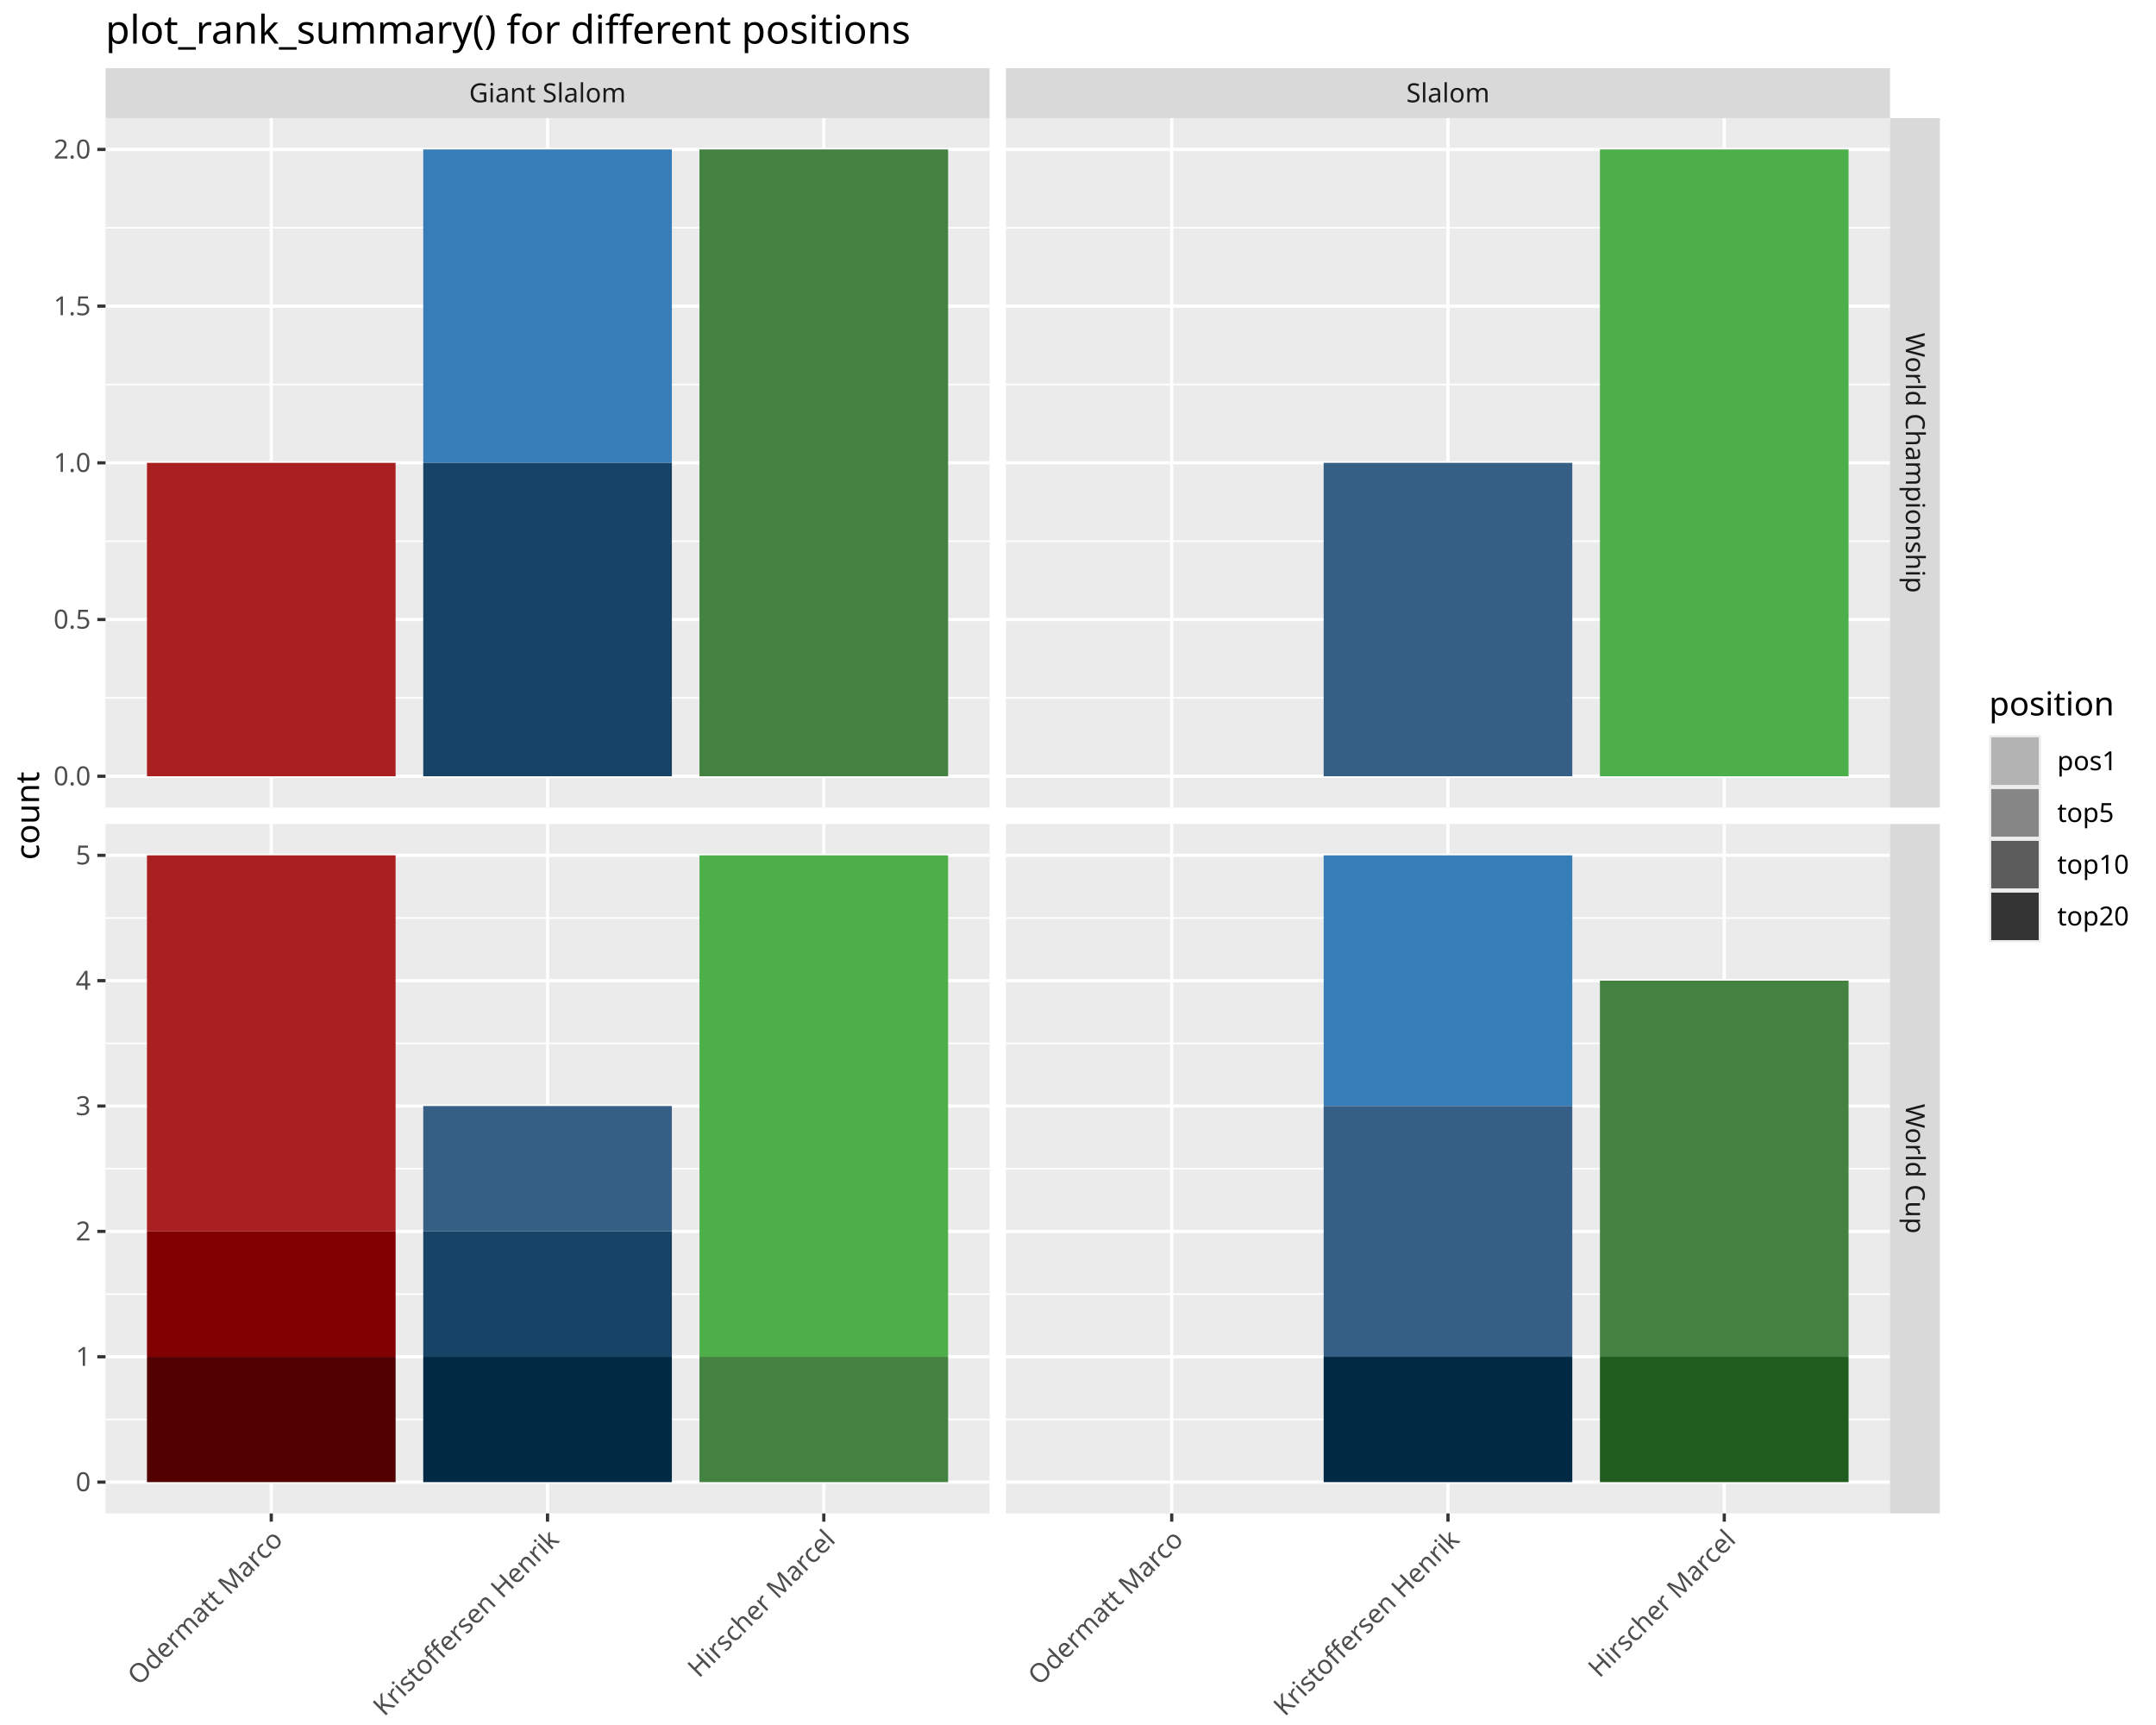
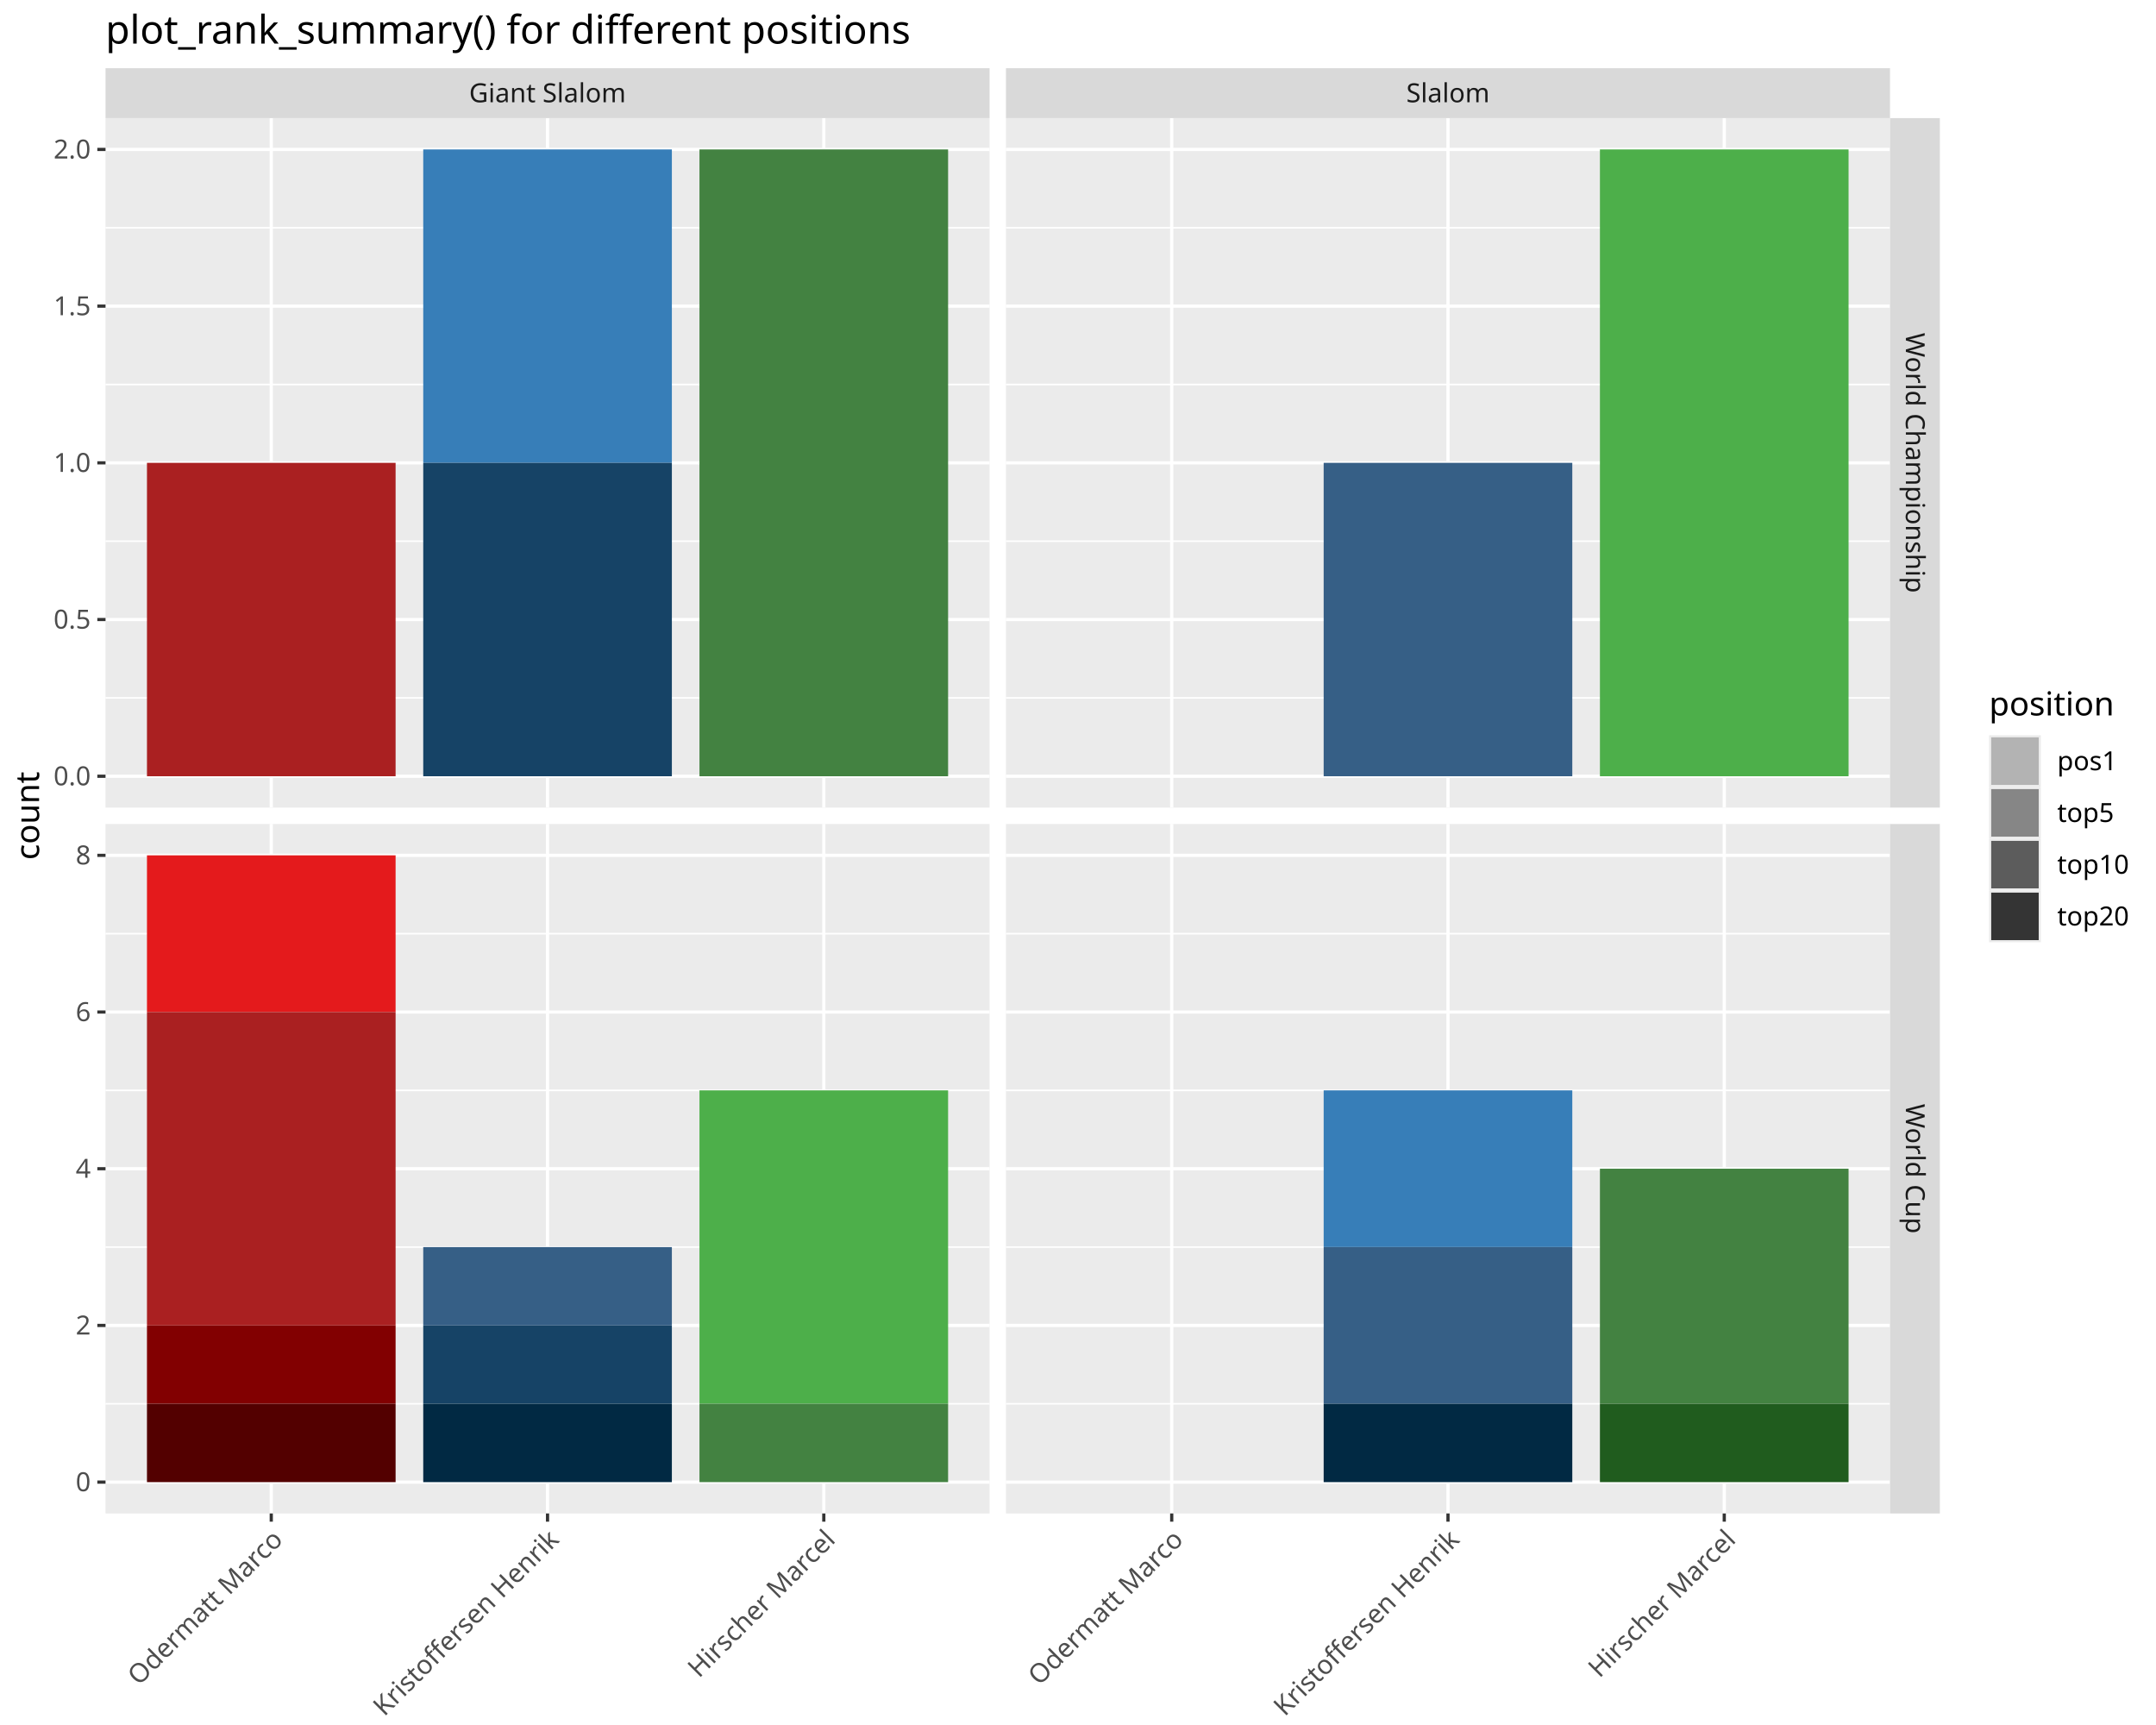
<svg xmlns="http://www.w3.org/2000/svg" class="svglite" data-engine-version="2.0" width="720.00pt" height="576.00pt" viewBox="0 0 720.00 576.00">
  <defs>
    <style type="text/css">
    .svglite line, .svglite polyline, .svglite polygon, .svglite path, .svglite rect, .svglite circle {
      fill: none;
      stroke: #000000;
      stroke-linecap: round;
      stroke-linejoin: round;
      stroke-miterlimit: 10.00;
    }
  </style>
  </defs>
  <rect width="100%" height="100%" style="stroke: none; fill: #FFFFFF;" />
  <defs>
    <clipPath id="cpMC4wMHw3MjAuMDB8MC4wMHw1NzYuMDA=">
      <rect x="0.00" y="0.00" width="720.00" height="576.00" />
    </clipPath>
  </defs>
  <g clip-path="url(#cpMC4wMHw3MjAuMDB8MC4wMHw1NzYuMDA=)">
    <rect x="0.00" y="0.00" width="720.00" height="576.00" style="stroke-width: 1.07; stroke: #FFFFFF; fill: #FFFFFF;" />
  </g>
  <defs>
    <clipPath id="cpMzUuMjR8MzMwLjQ2fDM5LjQzfDI2OS42Ng==">
      <rect x="35.24" y="39.43" width="295.23" height="230.23" />
    </clipPath>
  </defs>
  <g clip-path="url(#cpMzUuMjR8MzMwLjQ2fDM5LjQzfDI2OS42Ng==)">
    <rect x="35.24" y="39.43" width="295.23" height="230.23" style="stroke-width: 1.07; stroke: none; fill: #EBEBEB;" />
    <polyline points="35.24,233.03 330.46,233.03 " style="stroke-width: 0.53; stroke: #FFFFFF; stroke-linecap: butt;" />
    <polyline points="35.24,180.71 330.46,180.71 " style="stroke-width: 0.53; stroke: #FFFFFF; stroke-linecap: butt;" />
    <polyline points="35.24,128.39 330.46,128.39 " style="stroke-width: 0.53; stroke: #FFFFFF; stroke-linecap: butt;" />
    <polyline points="35.24,76.06 330.46,76.06 " style="stroke-width: 0.53; stroke: #FFFFFF; stroke-linecap: butt;" />
    <polyline points="35.24,259.20 330.46,259.20 " style="stroke-width: 1.07; stroke: #FFFFFF; stroke-linecap: butt;" />
    <polyline points="35.24,206.87 330.46,206.87 " style="stroke-width: 1.07; stroke: #FFFFFF; stroke-linecap: butt;" />
    <polyline points="35.24,154.55 330.46,154.55 " style="stroke-width: 1.07; stroke: #FFFFFF; stroke-linecap: butt;" />
    <polyline points="35.24,102.22 330.46,102.22 " style="stroke-width: 1.07; stroke: #FFFFFF; stroke-linecap: butt;" />
    <polyline points="35.24,49.90 330.46,49.90 " style="stroke-width: 1.07; stroke: #FFFFFF; stroke-linecap: butt;" />
    <polyline points="90.59,269.66 90.59,39.43 " style="stroke-width: 1.07; stroke: #FFFFFF; stroke-linecap: butt;" />
    <polyline points="182.85,269.66 182.85,39.43 " style="stroke-width: 1.07; stroke: #FFFFFF; stroke-linecap: butt;" />
    <polyline points="275.11,269.66 275.11,39.43 " style="stroke-width: 1.07; stroke: #FFFFFF; stroke-linecap: butt;" />
    <rect x="49.08" y="154.55" width="83.03" height="0.00" style="stroke-width: 1.07; stroke: none; stroke-linecap: butt; stroke-linejoin: miter; fill: #E41A1C;" />
    <rect x="49.08" y="154.55" width="83.03" height="104.65" style="stroke-width: 1.07; stroke: none; stroke-linecap: butt; stroke-linejoin: miter; fill: #AA2021;" />
    <rect x="49.08" y="259.20" width="83.03" height="0.00" style="stroke-width: 1.07; stroke: none; stroke-linecap: butt; stroke-linejoin: miter; fill: #820001;" />
    <rect x="49.08" y="259.20" width="83.03" height="0.00" style="stroke-width: 1.07; stroke: none; stroke-linecap: butt; stroke-linejoin: miter; fill: #530000;" />
    <rect x="141.34" y="49.90" width="83.03" height="104.65" style="stroke-width: 1.07; stroke: none; stroke-linecap: butt; stroke-linejoin: miter; fill: #377EB8;" />
    <rect x="141.34" y="154.55" width="83.03" height="0.00" style="stroke-width: 1.07; stroke: none; stroke-linecap: butt; stroke-linejoin: miter; fill: #365F86;" />
    <rect x="141.34" y="154.55" width="83.03" height="104.65" style="stroke-width: 1.07; stroke: none; stroke-linecap: butt; stroke-linejoin: miter; fill: #164366;" />
    <rect x="141.34" y="259.20" width="83.03" height="0.00" style="stroke-width: 1.07; stroke: none; stroke-linecap: butt; stroke-linejoin: miter; fill: #012943;" />
    <rect x="233.59" y="49.90" width="83.03" height="0.00" style="stroke-width: 1.07; stroke: none; stroke-linecap: butt; stroke-linejoin: miter; fill: #4DAF4A;" />
    <rect x="233.59" y="49.90" width="83.03" height="209.30" style="stroke-width: 1.07; stroke: none; stroke-linecap: butt; stroke-linejoin: miter; fill: #438241;" />
    <rect x="233.59" y="259.20" width="83.03" height="0.00" style="stroke-width: 1.07; stroke: none; stroke-linecap: butt; stroke-linejoin: miter; fill: #205C1E;" />
    <rect x="233.59" y="259.20" width="83.03" height="0.00" style="stroke-width: 1.07; stroke: none; stroke-linecap: butt; stroke-linejoin: miter; fill: #033701;" />
  </g>
  <g clip-path="url(#cpMC4wMHw3MjAuMDB8MC4wMHw1NzYuMDA=)">
</g>
  <defs>
    <clipPath id="cpMzUuMjR8MzMwLjQ2fDI3NS4xNHw1MDUuMzc=">
      <rect x="35.24" y="275.14" width="295.23" height="230.23" />
    </clipPath>
  </defs>
  <g clip-path="url(#cpMzUuMjR8MzMwLjQ2fDI3NS4xNHw1MDUuMzc=)">
    <rect x="35.24" y="275.14" width="295.23" height="230.23" style="stroke-width: 1.07; stroke: none; fill: #EBEBEB;" />
-     <polyline points="35.24,473.97 330.46,473.97 " style="stroke-width: 0.53; stroke: #FFFFFF; stroke-linecap: butt;" />
-     <polyline points="35.24,432.11 330.46,432.11 " style="stroke-width: 0.53; stroke: #FFFFFF; stroke-linecap: butt;" />
-     <polyline points="35.24,390.25 330.46,390.25 " style="stroke-width: 0.53; stroke: #FFFFFF; stroke-linecap: butt;" />
-     <polyline points="35.24,348.39 330.46,348.39 " style="stroke-width: 0.53; stroke: #FFFFFF; stroke-linecap: butt;" />
-     <polyline points="35.24,306.53 330.46,306.53 " style="stroke-width: 0.53; stroke: #FFFFFF; stroke-linecap: butt;" />
+     <polyline points="35.24,468.74 330.46,468.74 " style="stroke-width: 0.53; stroke: #FFFFFF; stroke-linecap: butt;" />
+     <polyline points="35.24,416.42 330.46,416.42 " style="stroke-width: 0.53; stroke: #FFFFFF; stroke-linecap: butt;" />
+     <polyline points="35.24,364.09 330.46,364.09 " style="stroke-width: 0.53; stroke: #FFFFFF; stroke-linecap: butt;" />
+     <polyline points="35.24,311.77 330.46,311.77 " style="stroke-width: 0.53; stroke: #FFFFFF; stroke-linecap: butt;" />
    <polyline points="35.24,494.90 330.46,494.90 " style="stroke-width: 1.07; stroke: #FFFFFF; stroke-linecap: butt;" />
-     <polyline points="35.24,453.04 330.46,453.04 " style="stroke-width: 1.07; stroke: #FFFFFF; stroke-linecap: butt;" />
-     <polyline points="35.24,411.18 330.46,411.18 " style="stroke-width: 1.07; stroke: #FFFFFF; stroke-linecap: butt;" />
-     <polyline points="35.24,369.32 330.46,369.32 " style="stroke-width: 1.07; stroke: #FFFFFF; stroke-linecap: butt;" />
-     <polyline points="35.24,327.46 330.46,327.46 " style="stroke-width: 1.07; stroke: #FFFFFF; stroke-linecap: butt;" />
+     <polyline points="35.24,442.58 330.46,442.58 " style="stroke-width: 1.07; stroke: #FFFFFF; stroke-linecap: butt;" />
+     <polyline points="35.24,390.25 330.46,390.25 " style="stroke-width: 1.07; stroke: #FFFFFF; stroke-linecap: butt;" />
+     <polyline points="35.24,337.93 330.46,337.93 " style="stroke-width: 1.07; stroke: #FFFFFF; stroke-linecap: butt;" />
    <polyline points="35.24,285.61 330.46,285.61 " style="stroke-width: 1.07; stroke: #FFFFFF; stroke-linecap: butt;" />
    <polyline points="90.59,505.37 90.59,275.14 " style="stroke-width: 1.07; stroke: #FFFFFF; stroke-linecap: butt;" />
    <polyline points="182.85,505.37 182.85,275.14 " style="stroke-width: 1.07; stroke: #FFFFFF; stroke-linecap: butt;" />
    <polyline points="275.11,505.37 275.11,275.14 " style="stroke-width: 1.07; stroke: #FFFFFF; stroke-linecap: butt;" />
-     <rect x="49.08" y="285.61" width="83.03" height="0.00" style="stroke-width: 1.07; stroke: none; stroke-linecap: butt; stroke-linejoin: miter; fill: #E41A1C;" />
-     <rect x="49.08" y="285.61" width="83.03" height="125.58" style="stroke-width: 1.07; stroke: none; stroke-linecap: butt; stroke-linejoin: miter; fill: #AA2021;" />
-     <rect x="49.08" y="411.18" width="83.03" height="41.86" style="stroke-width: 1.07; stroke: none; stroke-linecap: butt; stroke-linejoin: miter; fill: #820001;" />
-     <rect x="49.08" y="453.04" width="83.03" height="41.86" style="stroke-width: 1.07; stroke: none; stroke-linecap: butt; stroke-linejoin: miter; fill: #530000;" />
-     <rect x="141.34" y="369.32" width="83.03" height="0.00" style="stroke-width: 1.07; stroke: none; stroke-linecap: butt; stroke-linejoin: miter; fill: #377EB8;" />
-     <rect x="141.34" y="369.32" width="83.03" height="41.86" style="stroke-width: 1.07; stroke: none; stroke-linecap: butt; stroke-linejoin: miter; fill: #365F86;" />
-     <rect x="141.34" y="411.18" width="83.03" height="41.86" style="stroke-width: 1.07; stroke: none; stroke-linecap: butt; stroke-linejoin: miter; fill: #164366;" />
-     <rect x="141.34" y="453.04" width="83.03" height="41.86" style="stroke-width: 1.07; stroke: none; stroke-linecap: butt; stroke-linejoin: miter; fill: #012943;" />
-     <rect x="233.59" y="285.61" width="83.03" height="167.44" style="stroke-width: 1.07; stroke: none; stroke-linecap: butt; stroke-linejoin: miter; fill: #4DAF4A;" />
-     <rect x="233.59" y="453.04" width="83.03" height="41.86" style="stroke-width: 1.07; stroke: none; stroke-linecap: butt; stroke-linejoin: miter; fill: #438241;" />
+     <rect x="49.08" y="285.61" width="83.03" height="52.32" style="stroke-width: 1.07; stroke: none; stroke-linecap: butt; stroke-linejoin: miter; fill: #E41A1C;" />
+     <rect x="49.08" y="337.93" width="83.03" height="104.65" style="stroke-width: 1.07; stroke: none; stroke-linecap: butt; stroke-linejoin: miter; fill: #AA2021;" />
+     <rect x="49.08" y="442.58" width="83.03" height="26.16" style="stroke-width: 1.07; stroke: none; stroke-linecap: butt; stroke-linejoin: miter; fill: #820001;" />
+     <rect x="49.08" y="468.74" width="83.03" height="26.16" style="stroke-width: 1.07; stroke: none; stroke-linecap: butt; stroke-linejoin: miter; fill: #530000;" />
+     <rect x="141.34" y="416.42" width="83.03" height="0.00" style="stroke-width: 1.07; stroke: none; stroke-linecap: butt; stroke-linejoin: miter; fill: #377EB8;" />
+     <rect x="141.34" y="416.42" width="83.03" height="26.16" style="stroke-width: 1.07; stroke: none; stroke-linecap: butt; stroke-linejoin: miter; fill: #365F86;" />
+     <rect x="141.34" y="442.58" width="83.03" height="26.16" style="stroke-width: 1.07; stroke: none; stroke-linecap: butt; stroke-linejoin: miter; fill: #164366;" />
+     <rect x="141.34" y="468.74" width="83.03" height="26.16" style="stroke-width: 1.07; stroke: none; stroke-linecap: butt; stroke-linejoin: miter; fill: #012943;" />
+     <rect x="233.59" y="364.09" width="83.03" height="104.65" style="stroke-width: 1.07; stroke: none; stroke-linecap: butt; stroke-linejoin: miter; fill: #4DAF4A;" />
+     <rect x="233.59" y="468.74" width="83.03" height="26.16" style="stroke-width: 1.07; stroke: none; stroke-linecap: butt; stroke-linejoin: miter; fill: #438241;" />
    <rect x="233.59" y="494.90" width="83.03" height="0.00" style="stroke-width: 1.07; stroke: none; stroke-linecap: butt; stroke-linejoin: miter; fill: #205C1E;" />
    <rect x="233.59" y="494.90" width="83.03" height="0.00" style="stroke-width: 1.07; stroke: none; stroke-linecap: butt; stroke-linejoin: miter; fill: #033701;" />
    <rect x="49.08" y="494.90" width="83.03" height="0.00" style="stroke-width: 1.07; stroke: none; stroke-linecap: butt; stroke-linejoin: miter;" />
    <rect x="49.08" y="494.90" width="83.03" height="0.00" style="stroke-width: 1.07; stroke: none; stroke-linecap: butt; stroke-linejoin: miter;" />
    <rect x="49.08" y="494.90" width="83.03" height="0.00" style="stroke-width: 1.07; stroke: none; stroke-linecap: butt; stroke-linejoin: miter;" />
    <rect x="49.08" y="494.90" width="83.03" height="0.00" style="stroke-width: 1.07; stroke: none; stroke-linecap: butt; stroke-linejoin: miter;" />
  </g>
  <g clip-path="url(#cpMC4wMHw3MjAuMDB8MC4wMHw1NzYuMDA=)">
</g>
  <defs>
    <clipPath id="cpMzM1Ljk0fDYzMS4xN3wzOS40M3wyNjkuNjY=">
      <rect x="335.94" y="39.43" width="295.23" height="230.23" />
    </clipPath>
  </defs>
  <g clip-path="url(#cpMzM1Ljk0fDYzMS4xN3wzOS40M3wyNjkuNjY=)">
    <rect x="335.94" y="39.43" width="295.23" height="230.23" style="stroke-width: 1.07; stroke: none; fill: #EBEBEB;" />
    <polyline points="335.94,233.03 631.17,233.03 " style="stroke-width: 0.53; stroke: #FFFFFF; stroke-linecap: butt;" />
    <polyline points="335.94,180.71 631.17,180.71 " style="stroke-width: 0.53; stroke: #FFFFFF; stroke-linecap: butt;" />
    <polyline points="335.94,128.39 631.17,128.39 " style="stroke-width: 0.53; stroke: #FFFFFF; stroke-linecap: butt;" />
    <polyline points="335.94,76.06 631.17,76.06 " style="stroke-width: 0.53; stroke: #FFFFFF; stroke-linecap: butt;" />
    <polyline points="335.94,259.20 631.17,259.20 " style="stroke-width: 1.07; stroke: #FFFFFF; stroke-linecap: butt;" />
    <polyline points="335.94,206.87 631.17,206.87 " style="stroke-width: 1.07; stroke: #FFFFFF; stroke-linecap: butt;" />
    <polyline points="335.94,154.55 631.17,154.55 " style="stroke-width: 1.07; stroke: #FFFFFF; stroke-linecap: butt;" />
    <polyline points="335.94,102.22 631.17,102.22 " style="stroke-width: 1.07; stroke: #FFFFFF; stroke-linecap: butt;" />
    <polyline points="335.94,49.90 631.17,49.90 " style="stroke-width: 1.07; stroke: #FFFFFF; stroke-linecap: butt;" />
    <polyline points="391.30,269.66 391.30,39.43 " style="stroke-width: 1.07; stroke: #FFFFFF; stroke-linecap: butt;" />
    <polyline points="483.56,269.66 483.56,39.43 " style="stroke-width: 1.07; stroke: #FFFFFF; stroke-linecap: butt;" />
    <polyline points="575.82,269.66 575.82,39.43 " style="stroke-width: 1.07; stroke: #FFFFFF; stroke-linecap: butt;" />
    <rect x="442.04" y="154.55" width="83.03" height="0.00" style="stroke-width: 1.07; stroke: none; stroke-linecap: butt; stroke-linejoin: miter; fill: #377EB8;" />
    <rect x="442.04" y="154.55" width="83.03" height="104.65" style="stroke-width: 1.07; stroke: none; stroke-linecap: butt; stroke-linejoin: miter; fill: #365F86;" />
    <rect x="442.04" y="259.20" width="83.03" height="0.00" style="stroke-width: 1.07; stroke: none; stroke-linecap: butt; stroke-linejoin: miter; fill: #164366;" />
    <rect x="442.04" y="259.20" width="83.03" height="0.00" style="stroke-width: 1.07; stroke: none; stroke-linecap: butt; stroke-linejoin: miter; fill: #012943;" />
    <rect x="534.30" y="49.90" width="83.03" height="209.30" style="stroke-width: 1.07; stroke: none; stroke-linecap: butt; stroke-linejoin: miter; fill: #4DAF4A;" />
    <rect x="534.30" y="259.20" width="83.03" height="0.00" style="stroke-width: 1.07; stroke: none; stroke-linecap: butt; stroke-linejoin: miter; fill: #438241;" />
    <rect x="534.30" y="259.20" width="83.03" height="0.00" style="stroke-width: 1.07; stroke: none; stroke-linecap: butt; stroke-linejoin: miter; fill: #205C1E;" />
    <rect x="534.30" y="259.20" width="83.03" height="0.00" style="stroke-width: 1.07; stroke: none; stroke-linecap: butt; stroke-linejoin: miter; fill: #033701;" />
  </g>
  <g clip-path="url(#cpMC4wMHw3MjAuMDB8MC4wMHw1NzYuMDA=)">
</g>
  <defs>
    <clipPath id="cpMzM1Ljk0fDYzMS4xN3wyNzUuMTR8NTA1LjM3">
      <rect x="335.94" y="275.14" width="295.23" height="230.23" />
    </clipPath>
  </defs>
  <g clip-path="url(#cpMzM1Ljk0fDYzMS4xN3wyNzUuMTR8NTA1LjM3)">
    <rect x="335.94" y="275.14" width="295.23" height="230.23" style="stroke-width: 1.07; stroke: none; fill: #EBEBEB;" />
-     <polyline points="335.94,473.97 631.17,473.97 " style="stroke-width: 0.53; stroke: #FFFFFF; stroke-linecap: butt;" />
-     <polyline points="335.94,432.11 631.17,432.11 " style="stroke-width: 0.53; stroke: #FFFFFF; stroke-linecap: butt;" />
-     <polyline points="335.94,390.25 631.17,390.25 " style="stroke-width: 0.53; stroke: #FFFFFF; stroke-linecap: butt;" />
-     <polyline points="335.94,348.39 631.17,348.39 " style="stroke-width: 0.53; stroke: #FFFFFF; stroke-linecap: butt;" />
-     <polyline points="335.94,306.53 631.17,306.53 " style="stroke-width: 0.53; stroke: #FFFFFF; stroke-linecap: butt;" />
+     <polyline points="335.94,468.74 631.17,468.74 " style="stroke-width: 0.53; stroke: #FFFFFF; stroke-linecap: butt;" />
+     <polyline points="335.94,416.42 631.17,416.42 " style="stroke-width: 0.53; stroke: #FFFFFF; stroke-linecap: butt;" />
+     <polyline points="335.94,364.09 631.17,364.09 " style="stroke-width: 0.53; stroke: #FFFFFF; stroke-linecap: butt;" />
+     <polyline points="335.94,311.77 631.17,311.77 " style="stroke-width: 0.53; stroke: #FFFFFF; stroke-linecap: butt;" />
    <polyline points="335.94,494.90 631.17,494.90 " style="stroke-width: 1.07; stroke: #FFFFFF; stroke-linecap: butt;" />
-     <polyline points="335.94,453.04 631.17,453.04 " style="stroke-width: 1.07; stroke: #FFFFFF; stroke-linecap: butt;" />
-     <polyline points="335.94,411.18 631.17,411.18 " style="stroke-width: 1.07; stroke: #FFFFFF; stroke-linecap: butt;" />
-     <polyline points="335.94,369.32 631.17,369.32 " style="stroke-width: 1.07; stroke: #FFFFFF; stroke-linecap: butt;" />
-     <polyline points="335.94,327.46 631.17,327.46 " style="stroke-width: 1.07; stroke: #FFFFFF; stroke-linecap: butt;" />
+     <polyline points="335.94,442.58 631.17,442.58 " style="stroke-width: 1.07; stroke: #FFFFFF; stroke-linecap: butt;" />
+     <polyline points="335.94,390.25 631.17,390.25 " style="stroke-width: 1.07; stroke: #FFFFFF; stroke-linecap: butt;" />
+     <polyline points="335.94,337.93 631.17,337.93 " style="stroke-width: 1.07; stroke: #FFFFFF; stroke-linecap: butt;" />
    <polyline points="335.94,285.61 631.17,285.61 " style="stroke-width: 1.07; stroke: #FFFFFF; stroke-linecap: butt;" />
    <polyline points="391.30,505.37 391.30,275.14 " style="stroke-width: 1.07; stroke: #FFFFFF; stroke-linecap: butt;" />
    <polyline points="483.56,505.37 483.56,275.14 " style="stroke-width: 1.07; stroke: #FFFFFF; stroke-linecap: butt;" />
    <polyline points="575.82,505.37 575.82,275.14 " style="stroke-width: 1.07; stroke: #FFFFFF; stroke-linecap: butt;" />
-     <rect x="442.04" y="285.61" width="83.03" height="83.72" style="stroke-width: 1.07; stroke: none; stroke-linecap: butt; stroke-linejoin: miter; fill: #377EB8;" />
-     <rect x="442.04" y="369.32" width="83.03" height="83.72" style="stroke-width: 1.07; stroke: none; stroke-linecap: butt; stroke-linejoin: miter; fill: #365F86;" />
-     <rect x="442.04" y="453.04" width="83.03" height="0.00" style="stroke-width: 1.07; stroke: none; stroke-linecap: butt; stroke-linejoin: miter; fill: #164366;" />
-     <rect x="442.04" y="453.04" width="83.03" height="41.86" style="stroke-width: 1.07; stroke: none; stroke-linecap: butt; stroke-linejoin: miter; fill: #012943;" />
-     <rect x="534.30" y="327.46" width="83.03" height="0.00" style="stroke-width: 1.07; stroke: none; stroke-linecap: butt; stroke-linejoin: miter; fill: #4DAF4A;" />
-     <rect x="534.30" y="327.46" width="83.03" height="125.58" style="stroke-width: 1.07; stroke: none; stroke-linecap: butt; stroke-linejoin: miter; fill: #438241;" />
-     <rect x="534.30" y="453.04" width="83.03" height="41.86" style="stroke-width: 1.07; stroke: none; stroke-linecap: butt; stroke-linejoin: miter; fill: #205C1E;" />
+     <rect x="442.04" y="364.09" width="83.03" height="52.32" style="stroke-width: 1.07; stroke: none; stroke-linecap: butt; stroke-linejoin: miter; fill: #377EB8;" />
+     <rect x="442.04" y="416.42" width="83.03" height="52.32" style="stroke-width: 1.07; stroke: none; stroke-linecap: butt; stroke-linejoin: miter; fill: #365F86;" />
+     <rect x="442.04" y="468.74" width="83.03" height="0.00" style="stroke-width: 1.07; stroke: none; stroke-linecap: butt; stroke-linejoin: miter; fill: #164366;" />
+     <rect x="442.04" y="468.74" width="83.03" height="26.16" style="stroke-width: 1.07; stroke: none; stroke-linecap: butt; stroke-linejoin: miter; fill: #012943;" />
+     <rect x="534.30" y="390.25" width="83.03" height="0.00" style="stroke-width: 1.07; stroke: none; stroke-linecap: butt; stroke-linejoin: miter; fill: #4DAF4A;" />
+     <rect x="534.30" y="390.25" width="83.03" height="78.49" style="stroke-width: 1.07; stroke: none; stroke-linecap: butt; stroke-linejoin: miter; fill: #438241;" />
+     <rect x="534.30" y="468.74" width="83.03" height="26.16" style="stroke-width: 1.07; stroke: none; stroke-linecap: butt; stroke-linejoin: miter; fill: #205C1E;" />
    <rect x="534.30" y="494.90" width="83.03" height="0.00" style="stroke-width: 1.07; stroke: none; stroke-linecap: butt; stroke-linejoin: miter; fill: #033701;" />
  </g>
  <g clip-path="url(#cpMC4wMHw3MjAuMDB8MC4wMHw1NzYuMDA=)">
</g>
  <defs>
    <clipPath id="cpMzUuMjR8MzMwLjQ2fDIyLjc4fDM5LjQz">
      <rect x="35.24" y="22.78" width="295.23" height="16.65" />
    </clipPath>
  </defs>
  <g clip-path="url(#cpMzUuMjR8MzMwLjQ2fDIyLjc4fDM5LjQz)">
    <rect x="35.24" y="22.78" width="295.23" height="16.65" style="stroke-width: 1.07; stroke: none; fill: #D9D9D9;" />
    <text x="182.85" y="34.14" text-anchor="middle" style="font-size: 8.80px; fill: #1A1A1A; font-family: sans;" textLength="50.38px" lengthAdjust="spacingAndGlyphs">Giant Slalom</text>
  </g>
  <g clip-path="url(#cpMC4wMHw3MjAuMDB8MC4wMHw1NzYuMDA=)">
</g>
  <defs>
    <clipPath id="cpMzM1Ljk0fDYzMS4xN3wyMi43OHwzOS40Mw==">
      <rect x="335.94" y="22.78" width="295.23" height="16.65" />
    </clipPath>
  </defs>
  <g clip-path="url(#cpMzM1Ljk0fDYzMS4xN3wyMi43OHwzOS40Mw==)">
    <rect x="335.94" y="22.78" width="295.23" height="16.65" style="stroke-width: 1.07; stroke: none; fill: #D9D9D9;" />
    <text x="483.56" y="34.14" text-anchor="middle" style="font-size: 8.80px; fill: #1A1A1A; font-family: sans;" textLength="26.90px" lengthAdjust="spacingAndGlyphs">Slalom</text>
  </g>
  <g clip-path="url(#cpMC4wMHw3MjAuMDB8MC4wMHw1NzYuMDA=)">
</g>
  <defs>
    <clipPath id="cpNjMxLjE3fDY0Ny44MnwzOS40M3wyNjkuNjY=">
      <rect x="631.17" y="39.43" width="16.65" height="230.23" />
    </clipPath>
  </defs>
  <g clip-path="url(#cpNjMxLjE3fDY0Ny44MnwzOS40M3wyNjkuNjY=)">
    <rect x="631.17" y="39.43" width="16.65" height="230.23" style="stroke-width: 1.07; stroke: none; fill: #D9D9D9;" />
    <text transform="translate(636.47,154.55) rotate(90)" text-anchor="middle" style="font-size: 8.80px; fill: #1A1A1A; font-family: sans;" textLength="81.69px" lengthAdjust="spacingAndGlyphs">World Championship</text>
  </g>
  <g clip-path="url(#cpMC4wMHw3MjAuMDB8MC4wMHw1NzYuMDA=)">
</g>
  <defs>
    <clipPath id="cpNjMxLjE3fDY0Ny44MnwyNzUuMTR8NTA1LjM3">
      <rect x="631.17" y="275.14" width="16.65" height="230.23" />
    </clipPath>
  </defs>
  <g clip-path="url(#cpNjMxLjE3fDY0Ny44MnwyNzUuMTR8NTA1LjM3)">
    <rect x="631.17" y="275.14" width="16.65" height="230.23" style="stroke-width: 1.07; stroke: none; fill: #D9D9D9;" />
    <text transform="translate(636.47,390.25) rotate(90)" text-anchor="middle" style="font-size: 8.80px; fill: #1A1A1A; font-family: sans;" textLength="41.57px" lengthAdjust="spacingAndGlyphs">World Cup</text>
  </g>
  <g clip-path="url(#cpMC4wMHw3MjAuMDB8MC4wMHw1NzYuMDA=)">
    <polyline points="90.59,508.11 90.59,505.37 " style="stroke-width: 1.07; stroke: #333333; stroke-linecap: butt;" />
    <polyline points="182.85,508.11 182.85,505.37 " style="stroke-width: 1.07; stroke: #333333; stroke-linecap: butt;" />
    <polyline points="275.11,508.11 275.11,505.37 " style="stroke-width: 1.07; stroke: #333333; stroke-linecap: butt;" />
    <text transform="translate(94.88,514.58) rotate(-45)" text-anchor="end" style="font-size: 8.80px; fill: #4D4D4D; font-family: sans;" textLength="63.59px" lengthAdjust="spacingAndGlyphs">Odermatt Marco</text>
    <text transform="translate(187.13,514.58) rotate(-45)" text-anchor="end" style="font-size: 8.80px; fill: #4D4D4D; font-family: sans;" textLength="77.28px" lengthAdjust="spacingAndGlyphs">Kristoffersen Henrik</text>
    <text transform="translate(279.39,514.58) rotate(-45)" text-anchor="end" style="font-size: 8.80px; fill: #4D4D4D; font-family: sans;" textLength="61.62px" lengthAdjust="spacingAndGlyphs">Hirscher Marcel</text>
    <polyline points="391.30,508.11 391.30,505.37 " style="stroke-width: 1.07; stroke: #333333; stroke-linecap: butt;" />
    <polyline points="483.56,508.11 483.56,505.37 " style="stroke-width: 1.07; stroke: #333333; stroke-linecap: butt;" />
    <polyline points="575.82,508.11 575.82,505.37 " style="stroke-width: 1.07; stroke: #333333; stroke-linecap: butt;" />
    <text transform="translate(395.58,514.58) rotate(-45)" text-anchor="end" style="font-size: 8.80px; fill: #4D4D4D; font-family: sans;" textLength="63.59px" lengthAdjust="spacingAndGlyphs">Odermatt Marco</text>
    <text transform="translate(487.84,514.58) rotate(-45)" text-anchor="end" style="font-size: 8.80px; fill: #4D4D4D; font-family: sans;" textLength="77.28px" lengthAdjust="spacingAndGlyphs">Kristoffersen Henrik</text>
    <text transform="translate(580.10,514.58) rotate(-45)" text-anchor="end" style="font-size: 8.80px; fill: #4D4D4D; font-family: sans;" textLength="61.62px" lengthAdjust="spacingAndGlyphs">Hirscher Marcel</text>
    <text x="30.31" y="262.22" text-anchor="end" style="font-size: 8.80px; fill: #4D4D4D; font-family: sans;" textLength="12.23px" lengthAdjust="spacingAndGlyphs">0.0</text>
    <text x="30.31" y="209.90" text-anchor="end" style="font-size: 8.80px; fill: #4D4D4D; font-family: sans;" textLength="12.23px" lengthAdjust="spacingAndGlyphs">0.5</text>
    <text x="30.31" y="157.58" text-anchor="end" style="font-size: 8.80px; fill: #4D4D4D; font-family: sans;" textLength="12.23px" lengthAdjust="spacingAndGlyphs">1.0</text>
    <text x="30.31" y="105.25" text-anchor="end" style="font-size: 8.80px; fill: #4D4D4D; font-family: sans;" textLength="12.23px" lengthAdjust="spacingAndGlyphs">1.5</text>
    <text x="30.31" y="52.93" text-anchor="end" style="font-size: 8.80px; fill: #4D4D4D; font-family: sans;" textLength="12.23px" lengthAdjust="spacingAndGlyphs">2.0</text>
    <polyline points="32.50,259.20 35.24,259.20 " style="stroke-width: 1.07; stroke: #333333; stroke-linecap: butt;" />
    <polyline points="32.50,206.87 35.24,206.87 " style="stroke-width: 1.07; stroke: #333333; stroke-linecap: butt;" />
    <polyline points="32.50,154.55 35.24,154.55 " style="stroke-width: 1.07; stroke: #333333; stroke-linecap: butt;" />
    <polyline points="32.50,102.22 35.24,102.22 " style="stroke-width: 1.07; stroke: #333333; stroke-linecap: butt;" />
    <polyline points="32.50,49.90 35.24,49.90 " style="stroke-width: 1.07; stroke: #333333; stroke-linecap: butt;" />
    <text x="30.31" y="497.93" text-anchor="end" style="font-size: 8.80px; fill: #4D4D4D; font-family: sans;" textLength="4.89px" lengthAdjust="spacingAndGlyphs">0</text>
-     <text x="30.31" y="456.07" text-anchor="end" style="font-size: 8.80px; fill: #4D4D4D; font-family: sans;" textLength="4.89px" lengthAdjust="spacingAndGlyphs">1</text>
-     <text x="30.31" y="414.21" text-anchor="end" style="font-size: 8.80px; fill: #4D4D4D; font-family: sans;" textLength="4.89px" lengthAdjust="spacingAndGlyphs">2</text>
-     <text x="30.31" y="372.35" text-anchor="end" style="font-size: 8.80px; fill: #4D4D4D; font-family: sans;" textLength="4.89px" lengthAdjust="spacingAndGlyphs">3</text>
-     <text x="30.31" y="330.49" text-anchor="end" style="font-size: 8.80px; fill: #4D4D4D; font-family: sans;" textLength="4.89px" lengthAdjust="spacingAndGlyphs">4</text>
-     <text x="30.31" y="288.63" text-anchor="end" style="font-size: 8.80px; fill: #4D4D4D; font-family: sans;" textLength="4.89px" lengthAdjust="spacingAndGlyphs">5</text>
+     <text x="30.31" y="445.61" text-anchor="end" style="font-size: 8.80px; fill: #4D4D4D; font-family: sans;" textLength="4.89px" lengthAdjust="spacingAndGlyphs">2</text>
+     <text x="30.31" y="393.28" text-anchor="end" style="font-size: 8.80px; fill: #4D4D4D; font-family: sans;" textLength="4.89px" lengthAdjust="spacingAndGlyphs">4</text>
+     <text x="30.31" y="340.96" text-anchor="end" style="font-size: 8.80px; fill: #4D4D4D; font-family: sans;" textLength="4.89px" lengthAdjust="spacingAndGlyphs">6</text>
+     <text x="30.31" y="288.63" text-anchor="end" style="font-size: 8.80px; fill: #4D4D4D; font-family: sans;" textLength="4.89px" lengthAdjust="spacingAndGlyphs">8</text>
    <polyline points="32.50,494.90 35.24,494.90 " style="stroke-width: 1.07; stroke: #333333; stroke-linecap: butt;" />
-     <polyline points="32.50,453.04 35.24,453.04 " style="stroke-width: 1.07; stroke: #333333; stroke-linecap: butt;" />
-     <polyline points="32.50,411.18 35.24,411.18 " style="stroke-width: 1.07; stroke: #333333; stroke-linecap: butt;" />
-     <polyline points="32.50,369.32 35.24,369.32 " style="stroke-width: 1.07; stroke: #333333; stroke-linecap: butt;" />
-     <polyline points="32.50,327.46 35.24,327.46 " style="stroke-width: 1.07; stroke: #333333; stroke-linecap: butt;" />
+     <polyline points="32.50,442.58 35.24,442.58 " style="stroke-width: 1.07; stroke: #333333; stroke-linecap: butt;" />
+     <polyline points="32.50,390.25 35.24,390.25 " style="stroke-width: 1.07; stroke: #333333; stroke-linecap: butt;" />
+     <polyline points="32.50,337.93 35.24,337.93 " style="stroke-width: 1.07; stroke: #333333; stroke-linecap: butt;" />
    <polyline points="32.50,285.61 35.24,285.61 " style="stroke-width: 1.07; stroke: #333333; stroke-linecap: butt;" />
    <text transform="translate(13.05,272.40) rotate(-90)" text-anchor="middle" style="font-size: 11.00px; font-family: sans;" textLength="26.91px" lengthAdjust="spacingAndGlyphs">count</text>
    <rect x="658.78" y="224.69" width="55.74" height="95.41" style="stroke-width: 1.07; stroke: none; fill: #FFFFFF;" />
    <text x="664.26" y="238.89" style="font-size: 11.00px; font-family: sans;" textLength="37.92px" lengthAdjust="spacingAndGlyphs">position</text>
    <rect x="664.26" y="245.51" width="17.28" height="17.28" style="stroke-width: 1.07; stroke: none; fill: #EBEBEB;" />
    <rect x="664.97" y="246.22" width="15.86" height="15.86" style="stroke-width: 1.07; stroke: none; stroke-linecap: butt; stroke-linejoin: miter; fill: #B3B3B3;" />
    <rect x="664.26" y="262.79" width="17.28" height="17.28" style="stroke-width: 1.07; stroke: none; fill: #EBEBEB;" />
    <rect x="664.97" y="263.50" width="15.86" height="15.86" style="stroke-width: 1.07; stroke: none; stroke-linecap: butt; stroke-linejoin: miter; fill: #868686;" />
    <rect x="664.26" y="280.07" width="17.28" height="17.28" style="stroke-width: 1.07; stroke: none; fill: #EBEBEB;" />
    <rect x="664.97" y="280.78" width="15.86" height="15.86" style="stroke-width: 1.07; stroke: none; stroke-linecap: butt; stroke-linejoin: miter; fill: #5C5C5C;" />
    <rect x="664.26" y="297.35" width="17.28" height="17.28" style="stroke-width: 1.07; stroke: none; fill: #EBEBEB;" />
    <rect x="664.97" y="298.06" width="15.86" height="15.86" style="stroke-width: 1.07; stroke: none; stroke-linecap: butt; stroke-linejoin: miter; fill: #343434;" />
    <text x="687.02" y="257.18" style="font-size: 8.80px; font-family: sans;" textLength="19.09px" lengthAdjust="spacingAndGlyphs">pos1</text>
    <text x="687.02" y="274.46" style="font-size: 8.80px; font-family: sans;" textLength="17.13px" lengthAdjust="spacingAndGlyphs">top5</text>
    <text x="687.02" y="291.74" style="font-size: 8.80px; font-family: sans;" textLength="22.02px" lengthAdjust="spacingAndGlyphs">top10</text>
    <text x="687.02" y="309.02" style="font-size: 8.80px; font-family: sans;" textLength="22.02px" lengthAdjust="spacingAndGlyphs">top20</text>
    <text x="35.24" y="14.56" style="font-size: 13.20px; font-family: sans;" textLength="250.94px" lengthAdjust="spacingAndGlyphs">plot_rank_summary() for different positions</text>
  </g>
</svg>
